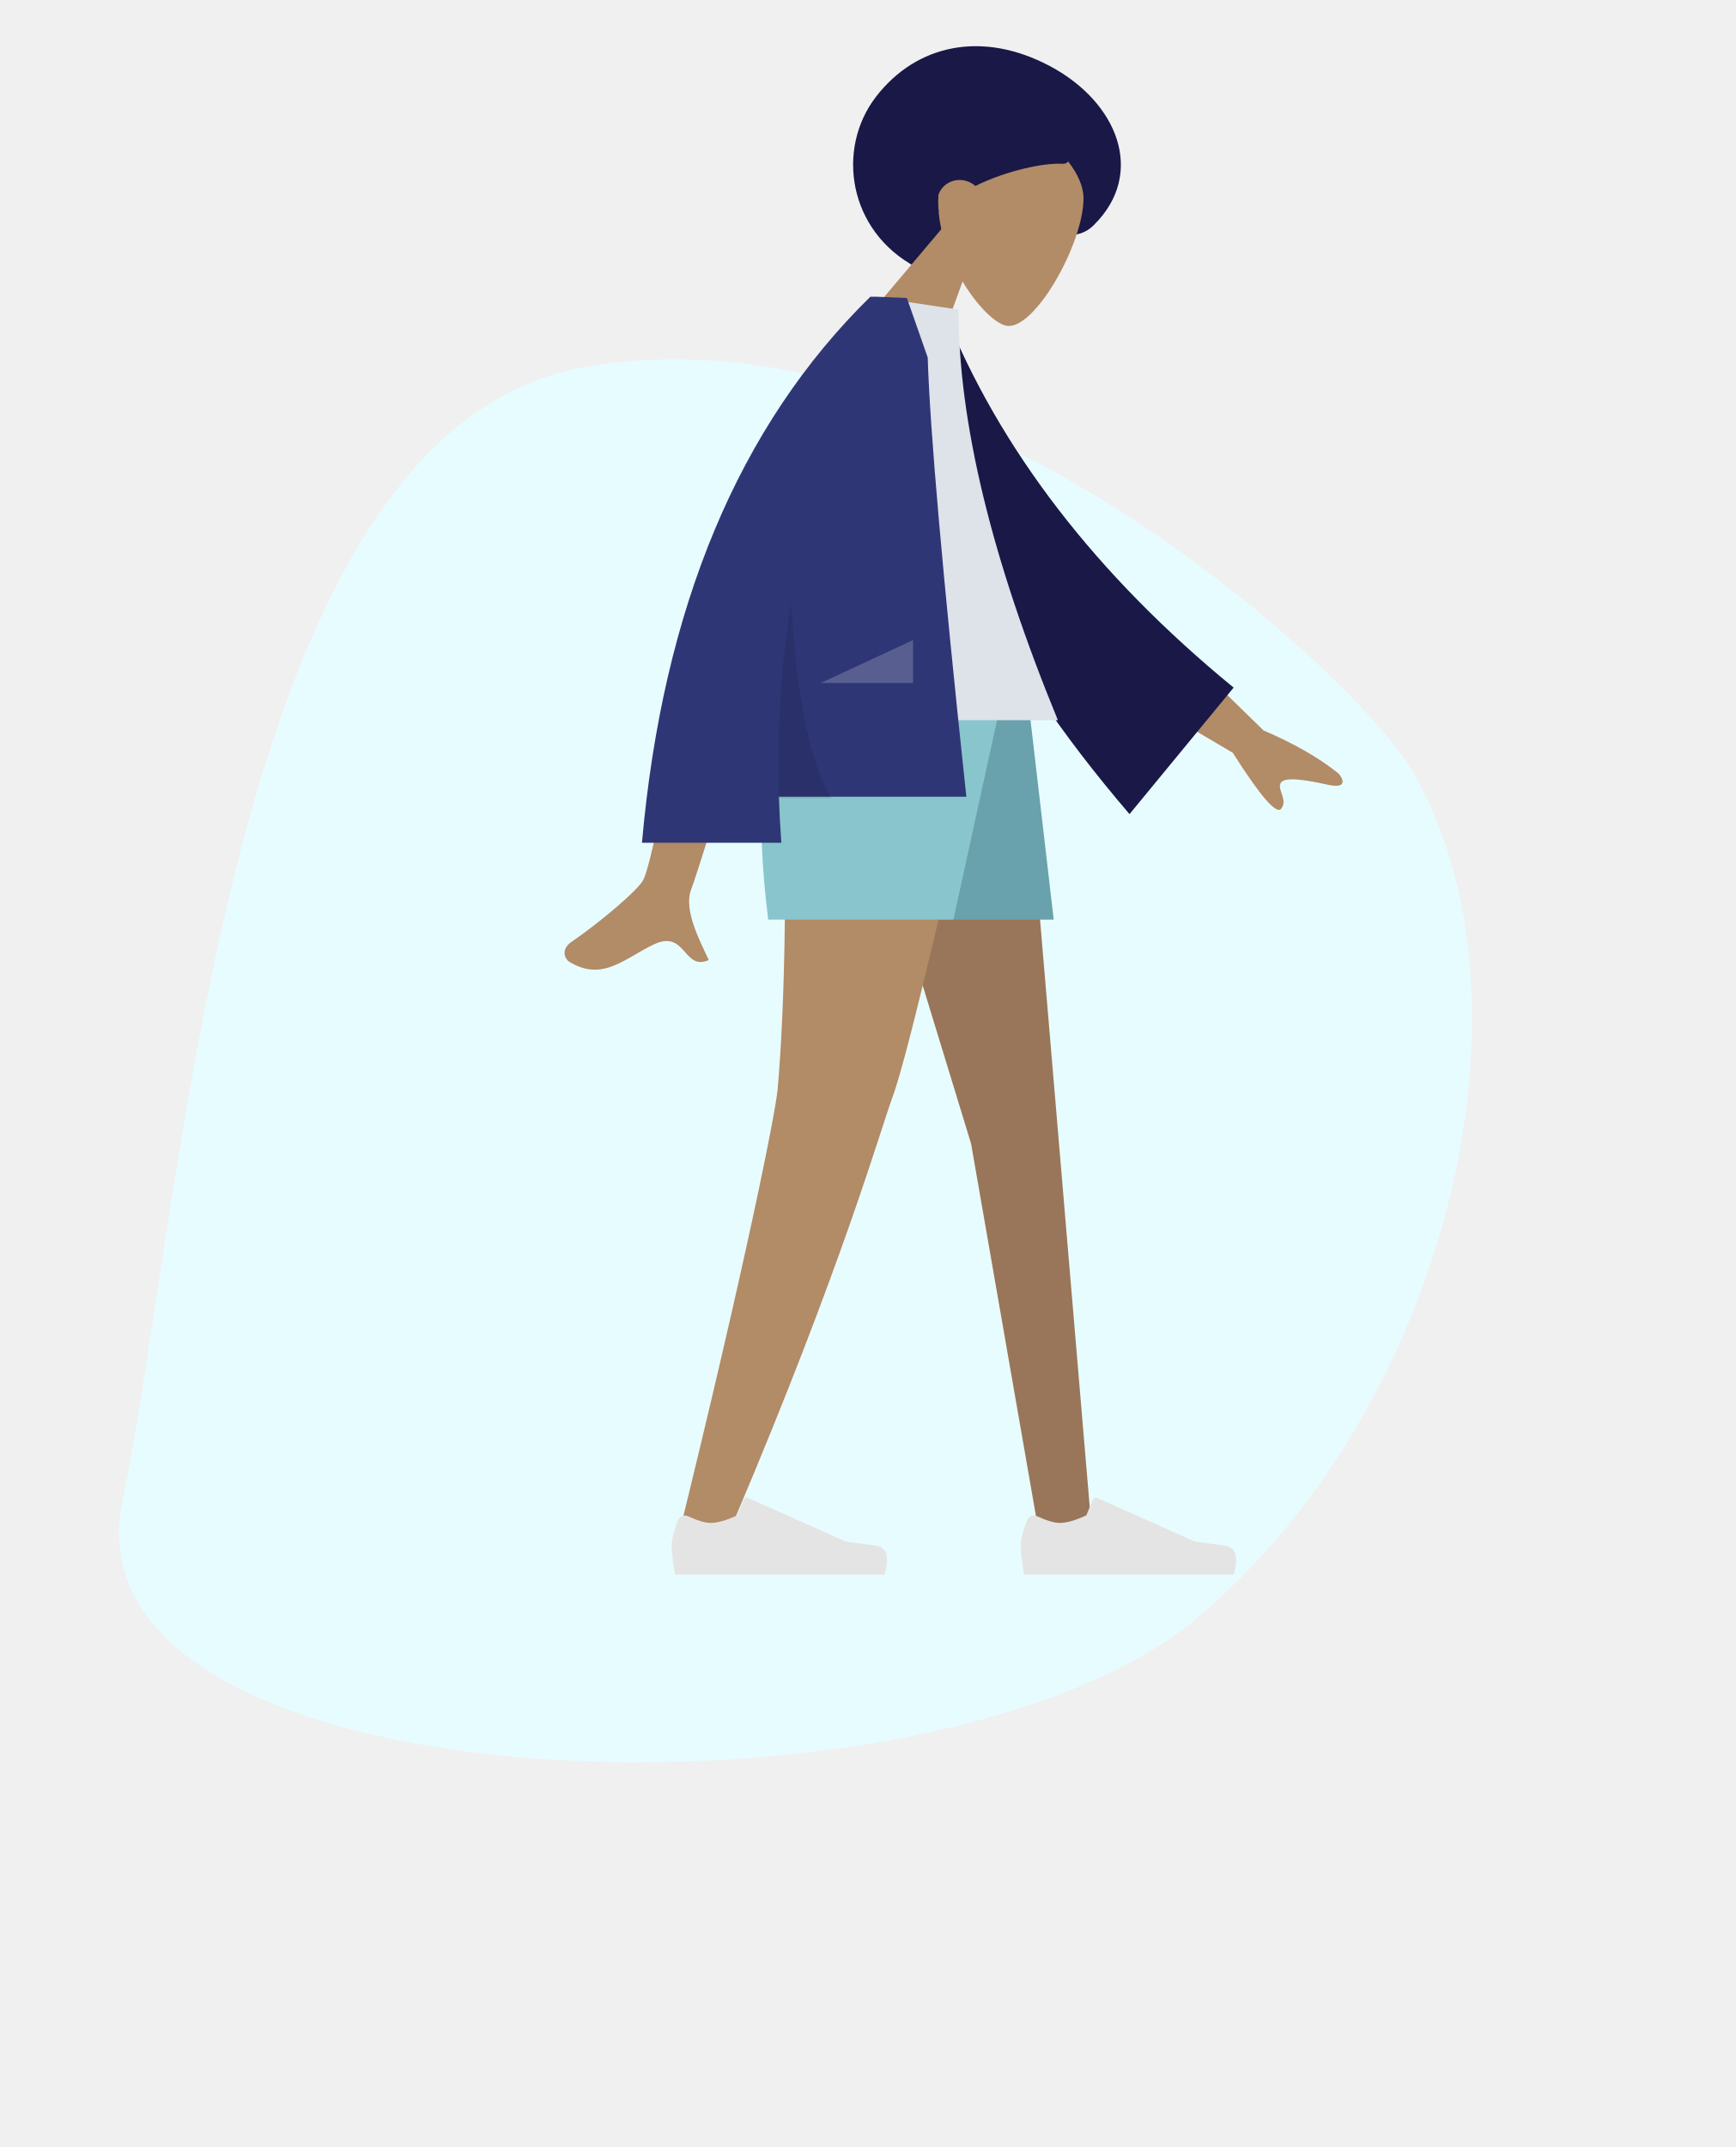
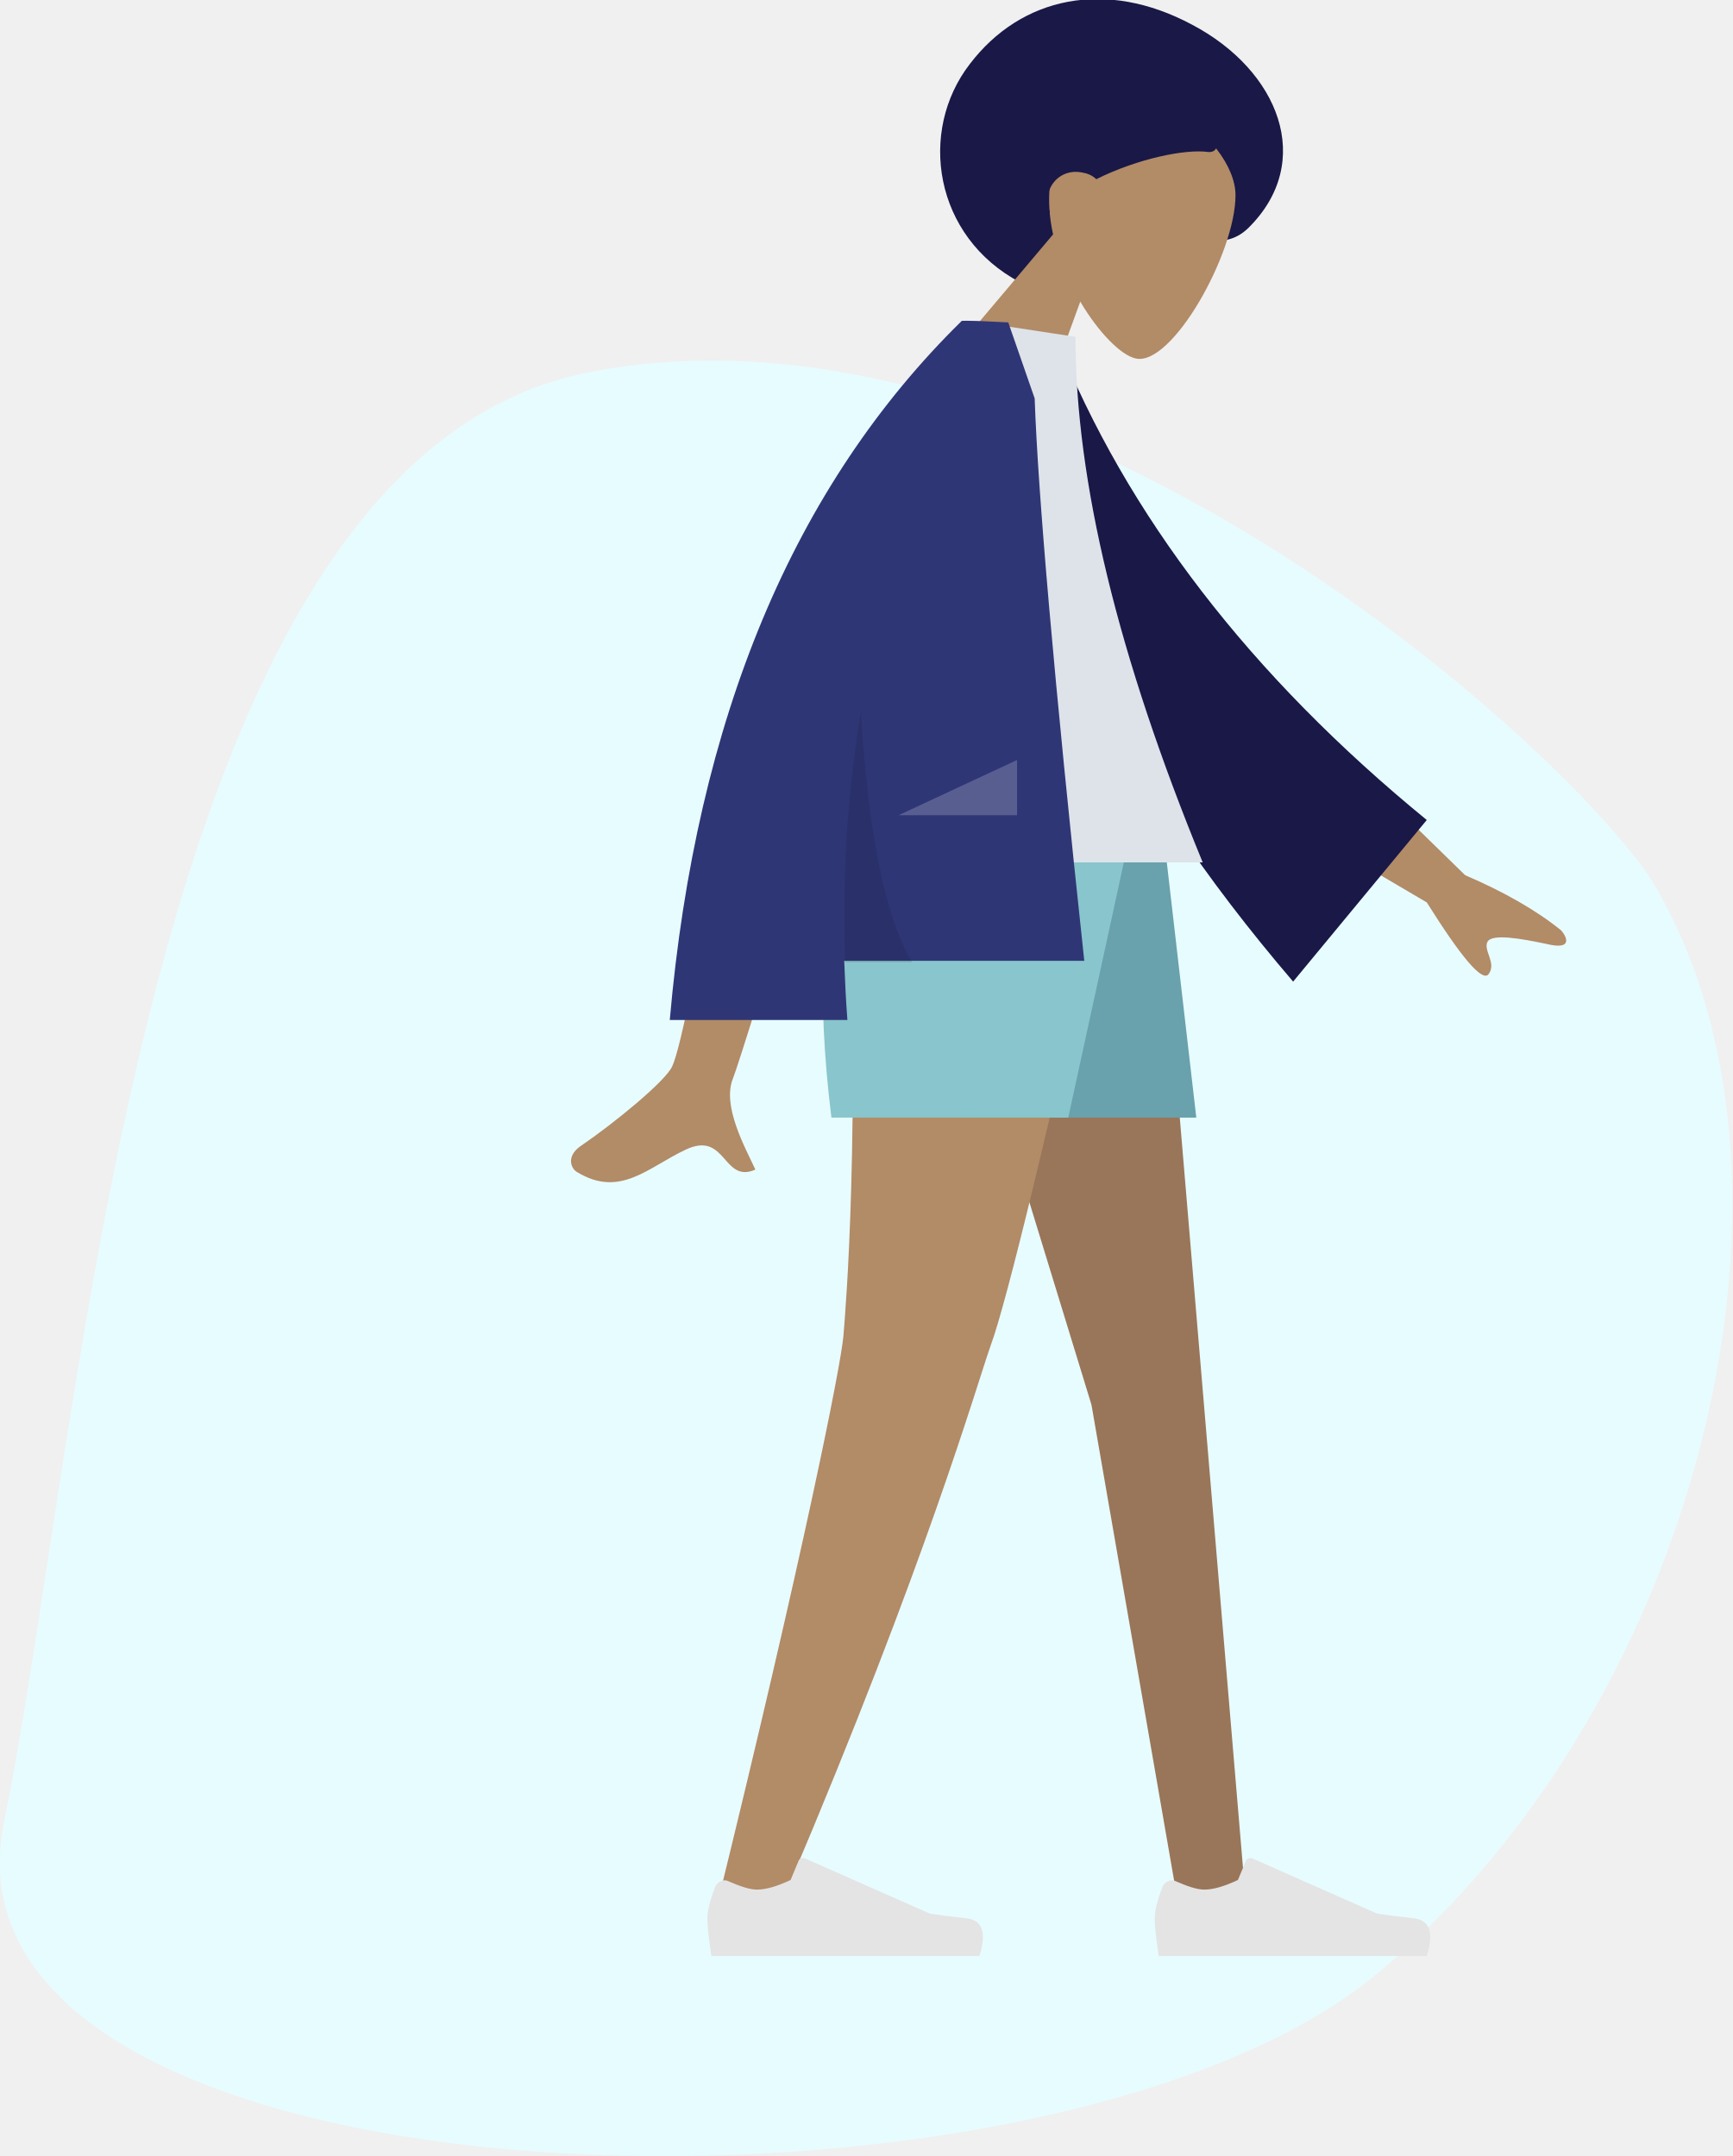
- <svg xmlns="http://www.w3.org/2000/svg" width="816" height="1009" viewBox="0 0 816 1009" fill="none">
-   <path d="M57.518 705.699C27.541 851.908 439.278 863.097 561.614 761.308C682.381 660.825 727.914 464.321 661.182 357.856C621.133 300.997 436.147 140.123 271.253 173.338C106.359 206.552 87.495 559.49 57.518 705.699Z" fill="#E7FCFF" />
-   <path fill-rule="evenodd" clip-rule="evenodd" d="M430.542 125.492C448.156 134.865 465.783 117.186 481.948 110.939C493.514 106.469 504.42 115.44 514.205 105.773C538.811 81.465 525.383 47.996 493.625 31.097C461.867 14.198 430.88 20.796 411.864 45.383C392.849 69.97 398.784 108.593 430.542 125.492Z" fill="#191847" />
-   <path fill-rule="evenodd" clip-rule="evenodd" d="M442.506 107.699C439.84 95.584 440.47 82.811 447.364 71.791C467.228 40.04 509.28 71.727 509.353 93.126C509.426 114.524 485.896 156.185 472.77 153.019C467.536 151.756 459.277 143.631 452.497 132.305L435.179 179.957L398.191 160.275L442.506 107.699Z" fill="#B28B67" />
-   <path fill-rule="evenodd" clip-rule="evenodd" d="M458.499 87.397C457.221 86.242 455.643 85.37 453.845 84.915C448.091 83.457 442.274 86.821 440.854 92.429C440.274 94.718 440.516 97.026 441.397 99.057C437.897 102.501 435.129 106.349 433.463 110.604C424.906 108.436 401.88 68.147 440.708 45.567C479.537 22.987 513.478 77.864 499.325 76.977C491.189 76.468 473.667 79.919 458.499 87.397Z" fill="#191847" />
-   <path fill-rule="evenodd" clip-rule="evenodd" d="M390.813 322.753L456.509 537.529L488.334 720.182H513.287L479.659 322.753H390.813Z" fill="#997659" />
-   <path fill-rule="evenodd" clip-rule="evenodd" d="M367.311 322.753C371.773 440.677 366.521 501.504 365.523 512.218C364.524 522.931 350.848 592.401 318.473 723.779L345.062 714.647C396.228 594.154 413.664 531.531 419.532 515.709C425.4 499.887 440.986 435.568 466.29 322.753H367.311Z" fill="#B28B67" />
-   <path fill-rule="evenodd" clip-rule="evenodd" d="M318.673 714.515C316.72 719.728 315.743 723.63 315.743 726.218C315.743 729.366 316.268 733.96 317.317 740C320.969 740 353.791 740 415.783 740C418.342 731.541 416.865 726.974 411.352 726.299C405.839 725.625 401.259 725.016 397.613 724.472L351.847 704.069C350.966 703.677 349.934 704.072 349.541 704.953C349.535 704.968 349.528 704.983 349.522 704.999L346.58 712.135C341.476 714.516 337.329 715.707 334.138 715.707C331.546 715.707 327.966 714.66 323.398 712.566L323.398 712.565C321.645 711.762 319.572 712.532 318.769 714.284C318.734 714.36 318.702 714.437 318.673 714.515Z" fill="#E4E4E4" />
-   <path fill-rule="evenodd" clip-rule="evenodd" d="M482.779 714.515C480.826 719.728 479.849 723.63 479.849 726.218C479.849 729.366 480.374 733.96 481.423 740C485.075 740 517.897 740 579.889 740C582.448 731.541 580.971 726.974 575.458 726.299C569.945 725.625 565.365 725.016 561.719 724.472L515.952 704.069C515.072 703.677 514.04 704.072 513.647 704.953C513.64 704.968 513.634 704.983 513.627 704.999L510.686 712.135C505.582 714.516 501.435 715.707 498.244 715.707C495.652 715.707 492.071 714.66 487.504 712.566L487.504 712.565C485.751 711.762 483.678 712.532 482.875 714.284C482.84 714.36 482.808 714.437 482.779 714.515Z" fill="#E4E4E4" />
-   <path fill-rule="evenodd" clip-rule="evenodd" d="M382.084 322.753L410.017 432.179H495.335L482.614 322.753H382.084Z" fill="#69A1AC" />
-   <path fill-rule="evenodd" clip-rule="evenodd" d="M366.372 322.753C357.181 350.303 355.435 386.778 361.134 432.179H448.198L472.139 322.753H366.372Z" fill="#89C5CC" />
-   <path fill-rule="evenodd" clip-rule="evenodd" d="M544.521 295.034L593.976 343.28C608.366 349.418 620.156 356.195 629.347 363.612C631.413 366.105 633.664 370.882 623.939 368.745C614.214 366.607 603.889 364.796 602.062 367.958C600.234 371.121 605.62 375.967 602.242 380.106C599.99 382.865 592.417 374.089 579.522 353.776L528.095 323.456L544.521 295.034ZM325.01 301.838L361.493 301.982C338.966 374.701 326.805 413.285 325.01 417.735C320.97 427.746 329.519 442.993 333.174 451.187C321.268 456.515 322.537 436.784 307.517 443.772C293.808 450.15 283.379 461.706 267.54 451.933C265.593 450.731 263.459 446.207 268.615 442.672C281.46 433.864 299.971 418.449 302.472 413.375C305.882 406.456 313.395 369.277 325.01 301.838Z" fill="#B28B67" />
-   <path fill-rule="evenodd" clip-rule="evenodd" d="M428.688 148.753L443.784 146.163C469.775 211.09 515.152 270.084 579.915 323.146L530.977 382.602C466.221 307.049 426.305 229.099 428.688 148.753Z" fill="#191847" />
-   <path fill-rule="evenodd" clip-rule="evenodd" d="M362.88 338.465H497.307C466.163 262.742 450.592 198.415 450.592 145.486L410.042 139.444C378.173 190.698 369.173 253.802 362.88 338.465Z" fill="#DDE3E9" />
-   <path fill-rule="evenodd" clip-rule="evenodd" d="M409.183 139.473C409.188 139.463 409.194 139.454 409.199 139.444H411.846C415.013 139.553 419.837 139.75 426.318 140.033L436.117 168.035C437.153 202.175 443.206 270.976 454.275 374.439H366.155C366.386 381.585 366.767 388.798 367.298 396.077H301.777C311.578 285.505 347.369 199.96 409.151 139.444L409.183 139.473V139.473Z" fill="#2F3676" />
-   <path fill-rule="evenodd" clip-rule="evenodd" d="M371.976 283.007C374.484 327.551 380.763 358.257 390.813 375.127H366.178C365.099 343.079 367.032 312.373 371.976 283.007V283.007Z" fill="black" fill-opacity="0.1" />
-   <path fill-rule="evenodd" clip-rule="evenodd" d="M385.769 321.008L429.22 300.807V321.008H385.769Z" fill="white" fill-opacity="0.2" />
+ <svg xmlns="http://www.w3.org/2000/svg" version="1.1" id="Layer_1" x="0px" y="0px" viewBox="0 0 216.5 269.5" style="enable-background:new 0 0 216.5 269.5;" xml:space="preserve">
+   <style type="text/css">
+ 	.st0{fill:#E7FCFF;}
+ 	.st1{fill-rule:evenodd;clip-rule:evenodd;fill:#191847;}
+ 	.st2{fill-rule:evenodd;clip-rule:evenodd;fill:#B28B67;}
+ 	.st3{fill-rule:evenodd;clip-rule:evenodd;fill:#997659;}
+ 	.st4{fill-rule:evenodd;clip-rule:evenodd;fill:#E4E4E4;}
+ 	.st5{fill-rule:evenodd;clip-rule:evenodd;fill:#69A1AC;}
+ 	.st6{fill-rule:evenodd;clip-rule:evenodd;fill:#89C5CC;}
+ 	.st7{fill-rule:evenodd;clip-rule:evenodd;fill:#DDE3E9;}
+ 	.st8{fill-rule:evenodd;clip-rule:evenodd;fill:#2F3676;}
+ 	.st9{fill-rule:evenodd;clip-rule:evenodd;fill-opacity:0.1;}
+ 	.st10{fill-rule:evenodd;clip-rule:evenodd;fill:#FFFFFF;fill-opacity:0.2;}
+ </style>
+   <g>
+     <path class="st0" d="M0.5,227.8c-10.2,49.8,130,53.6,171.6,18.9c41.1-34.2,56.6-101.1,33.9-137.3c-13.6-19.4-76.6-74.1-132.7-62.8   C17.2,57.9,10.7,178.1,0.5,227.8z" />
+     <path class="st1" d="M127.5,35.3c6,3.2,12-2.8,17.5-5c3.9-1.5,7.6,1.5,11-1.8c8.4-8.3,3.8-19.7-7-25.4c-10.8-5.8-21.4-3.5-27.8,4.9   C114.7,16.4,116.7,29.6,127.5,35.3z" />
+     <path class="st2" d="M131.6,29.3c-0.9-4.1-0.7-8.5,1.7-12.2c6.8-10.8,21.1,0,21.1,7.3c0,7.3-8,21.5-12.5,20.4   c-1.8-0.4-4.6-3.2-6.9-7.1l-5.9,16.2l-12.6-6.7L131.6,29.3z" />
+     <path class="st1" d="M137,22.4c-0.4-0.4-1-0.7-1.6-0.8c-2-0.5-3.9,0.6-4.4,2.6c-0.2,0.8-0.1,1.6,0.2,2.3c-1.2,1.2-2.1,2.5-2.7,3.9   c-2.9-0.7-10.8-14.5,2.5-22.1c13.2-7.7,24.8,11,20,10.7C148.2,18.6,142.2,19.8,137,22.4z" />
+     <path class="st3" d="M114,102.5l22.4,73.1l10.8,62.2h8.5l-11.4-135.3H114z" />
+     <path class="st2" d="M106,102.5c1.5,40.1-0.3,60.8-0.6,64.5c-0.3,3.6-5,27.3-16,72l9.1-3.1c17.4-41,23.4-62.3,25.3-67.7   c2-5.4,7.3-27.3,15.9-65.7H106z" />
+     <path class="st4" d="M89.4,235.8c-0.7,1.8-1,3.1-1,4c0,1.1,0.2,2.6,0.5,4.7c1.2,0,12.4,0,33.5,0c0.9-2.9,0.4-4.4-1.5-4.7   c-1.9-0.2-3.4-0.4-4.7-0.6l-15.6-6.9c-0.3-0.1-0.7,0-0.8,0.3c0,0,0,0,0,0l-1,2.4c-1.7,0.8-3.1,1.2-4.2,1.2c-0.9,0-2.1-0.4-3.7-1.1   l0,0C90.4,234.9,89.7,235.2,89.4,235.8C89.4,235.8,89.4,235.8,89.4,235.8z" />
+     <path class="st4" d="M145.3,235.8c-0.7,1.8-1,3.1-1,4c0,1.1,0.2,2.6,0.5,4.7c1.2,0,12.4,0,33.5,0c0.9-2.9,0.4-4.4-1.5-4.7   c-1.9-0.2-3.4-0.4-4.7-0.6l-15.6-6.9c-0.3-0.1-0.7,0-0.8,0.3c0,0,0,0,0,0l-1,2.4c-1.7,0.8-3.1,1.2-4.2,1.2c-0.9,0-2.1-0.4-3.7-1.1   l0,0C146.3,234.9,145.6,235.2,145.3,235.8C145.3,235.8,145.3,235.8,145.3,235.8z" />
+     <path class="st5" d="M111,102.5l9.5,37.2h29l-4.3-37.2H111z" />
+     <path class="st6" d="M105.7,102.5c-3.1,9.4-3.7,21.8-1.8,37.2h29.6l8.1-37.2H105.7z" />
+     <path class="st2" d="M166.3,93l16.8,16.4c4.9,2.1,8.9,4.4,12,6.9c0.7,0.8,1.5,2.5-1.8,1.7c-3.3-0.7-6.8-1.3-7.4-0.3   c-0.6,1.1,1.2,2.7,0.1,4.1c-0.8,0.9-3.3-2-7.7-9l-17.5-10.3L166.3,93z M91.6,95.4l12.4,0c-7.7,24.8-11.8,37.9-12.4,39.4   c-1.4,3.4,1.5,8.6,2.8,11.4c-4.1,1.8-3.6-4.9-8.7-2.5c-4.7,2.2-8.2,6.1-13.6,2.8c-0.7-0.4-1.4-1.9,0.4-3.2c4.4-3,10.7-8.2,11.5-10   C85.1,131,87.6,118.3,91.6,95.4z" />
+     <path class="st1" d="M126.9,43.2l5.1-0.9c8.8,22.1,24.3,42.2,46.3,60.2l-16.7,20.2C139.7,97.1,126.1,70.6,126.9,43.2z" />
+     <path class="st7" d="M104.5,107.8h45.8c-10.6-25.8-15.9-47.7-15.9-65.7l-13.8-2.1C109.7,57.5,106.6,79,104.5,107.8z" />
+     <path class="st8" d="M120.2,40.1C120.2,40.1,120.2,40.1,120.2,40.1l0.9,0c1.1,0,2.7,0.1,4.9,0.2l3.3,9.5c0.4,11.6,2.4,35,6.2,70.3   h-30c0.1,2.4,0.2,4.9,0.4,7.4H83.7C87,89.8,99.2,60.7,120.2,40.1L120.2,40.1L120.2,40.1z" />
+     <path class="st9" d="M107.6,88.9c0.9,15.2,3,25.6,6.4,31.4h-8.4C105.2,109.4,105.9,98.9,107.6,88.9L107.6,88.9z" />
+     <path class="st10" d="M112.3,101.9l14.8-6.9v6.9H112.3z" />
+   </g>
</svg>
